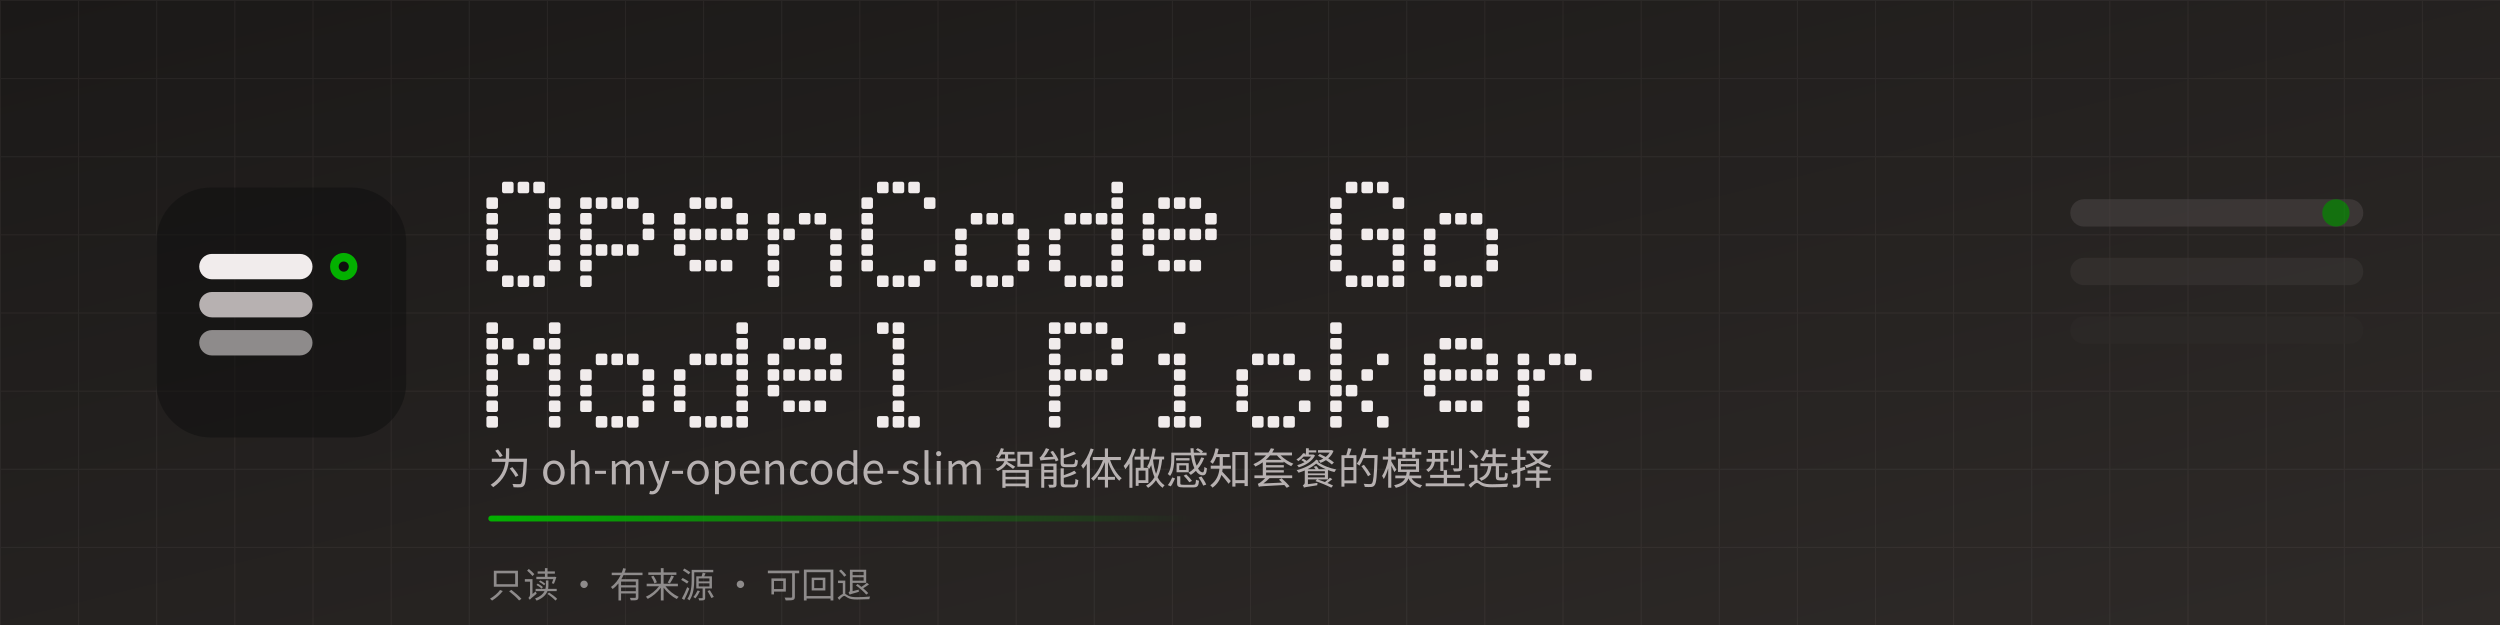
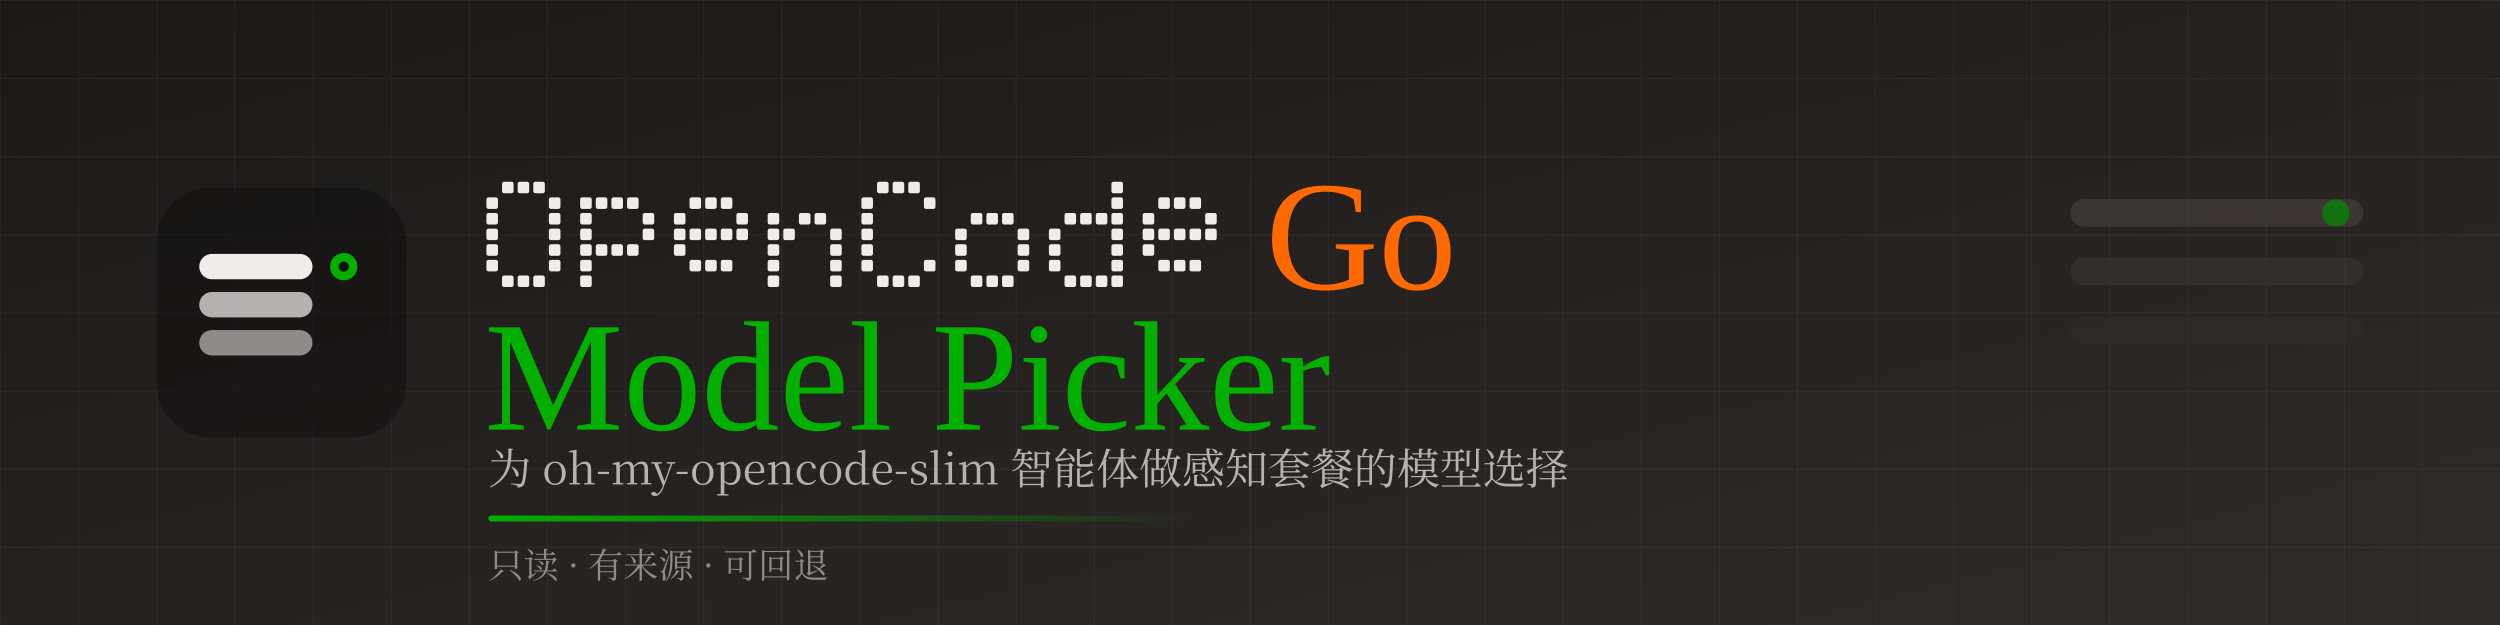
<svg xmlns="http://www.w3.org/2000/svg" width="1280" height="320" viewBox="0 0 1280 320" role="img" aria-label="OpenCode Go Model Picker banner">
  <defs>
    <linearGradient id="bg" x1="0" y1="0" x2="1" y2="1">
      <stop offset="0" stop-color="#1B1918" />
      <stop offset="1" stop-color="#2E2A28" />
    </linearGradient>
    <pattern id="grid" width="40" height="40" patternUnits="userSpaceOnUse">
      <path d="M40 0H0V40" fill="none" stroke="#F1ECEC" stroke-opacity="0.05" />
    </pattern>
    <linearGradient id="accent" x1="0" y1="0" x2="1" y2="0">
      <stop offset="0" stop-color="#03B000" />
      <stop offset="1" stop-color="#03B000" stop-opacity="0" />
    </linearGradient>
  </defs>
  <rect width="1280" height="320" fill="url(#bg)" />
  <rect width="1280" height="320" fill="url(#grid)" />
  <g transform="translate(80,96)">
    <rect x="0" y="0" width="128" height="128" rx="28" fill="#0F0E0E" fill-opacity="0.5" />
    <rect x="22" y="34" width="58" height="13" rx="6.5" fill="#F1ECEC" />
    <rect x="22" y="53.5" width="58" height="13" rx="6.5" fill="#B7B1B1" />
    <rect x="22" y="73" width="58" height="13" rx="6.5" fill="#8E8B8B" />
    <circle cx="96" cy="40.5" r="7" fill="#03B000" />
    <circle cx="96" cy="40.5" r="2.6" fill="#0F0E0E" />
  </g>
  <rect x="257.04" y="93.04" width="5.92" height="5.92" rx="1.07" fill="#F1ECEC" />
  <rect x="265.04" y="93.04" width="5.92" height="5.92" rx="1.07" fill="#F1ECEC" />
  <rect x="273.04" y="93.04" width="5.92" height="5.92" rx="1.07" fill="#F1ECEC" />
  <rect x="249.04" y="101.04" width="5.92" height="5.92" rx="1.07" fill="#F1ECEC" />
  <rect x="281.04" y="101.04" width="5.92" height="5.92" rx="1.07" fill="#F1ECEC" />
  <rect x="249.04" y="109.04" width="5.92" height="5.92" rx="1.07" fill="#F1ECEC" />
  <rect x="281.04" y="109.04" width="5.92" height="5.92" rx="1.07" fill="#F1ECEC" />
  <rect x="249.04" y="117.04" width="5.92" height="5.92" rx="1.07" fill="#F1ECEC" />
  <rect x="281.04" y="117.04" width="5.92" height="5.92" rx="1.07" fill="#F1ECEC" />
  <rect x="249.04" y="125.04" width="5.92" height="5.92" rx="1.07" fill="#F1ECEC" />
  <rect x="281.04" y="125.04" width="5.92" height="5.92" rx="1.07" fill="#F1ECEC" />
  <rect x="249.04" y="133.04" width="5.92" height="5.92" rx="1.07" fill="#F1ECEC" />
  <rect x="281.04" y="133.04" width="5.92" height="5.92" rx="1.07" fill="#F1ECEC" />
  <rect x="257.04" y="141.04" width="5.92" height="5.92" rx="1.07" fill="#F1ECEC" />
  <rect x="265.04" y="141.04" width="5.92" height="5.92" rx="1.07" fill="#F1ECEC" />
  <rect x="273.04" y="141.04" width="5.92" height="5.92" rx="1.07" fill="#F1ECEC" />
  <rect x="297.04" y="101.04" width="5.92" height="5.92" rx="1.07" fill="#F1ECEC" />
  <rect x="305.04" y="101.04" width="5.92" height="5.92" rx="1.07" fill="#F1ECEC" />
  <rect x="313.04" y="101.04" width="5.92" height="5.92" rx="1.07" fill="#F1ECEC" />
  <rect x="321.04" y="101.04" width="5.92" height="5.92" rx="1.07" fill="#F1ECEC" />
  <rect x="297.04" y="109.04" width="5.92" height="5.92" rx="1.07" fill="#F1ECEC" />
  <rect x="329.04" y="109.04" width="5.92" height="5.92" rx="1.07" fill="#F1ECEC" />
  <rect x="297.04" y="117.04" width="5.92" height="5.92" rx="1.07" fill="#F1ECEC" />
  <rect x="329.04" y="117.04" width="5.92" height="5.92" rx="1.07" fill="#F1ECEC" />
  <rect x="297.04" y="125.04" width="5.92" height="5.92" rx="1.07" fill="#F1ECEC" />
  <rect x="305.04" y="125.04" width="5.92" height="5.92" rx="1.07" fill="#F1ECEC" />
  <rect x="313.04" y="125.04" width="5.92" height="5.92" rx="1.07" fill="#F1ECEC" />
  <rect x="321.04" y="125.04" width="5.92" height="5.92" rx="1.07" fill="#F1ECEC" />
  <rect x="297.04" y="133.04" width="5.92" height="5.92" rx="1.07" fill="#F1ECEC" />
  <rect x="297.04" y="141.04" width="5.92" height="5.92" rx="1.07" fill="#F1ECEC" />
  <rect x="353.04" y="101.04" width="5.92" height="5.92" rx="1.07" fill="#F1ECEC" />
  <rect x="361.04" y="101.04" width="5.92" height="5.92" rx="1.07" fill="#F1ECEC" />
  <rect x="369.04" y="101.04" width="5.92" height="5.92" rx="1.07" fill="#F1ECEC" />
  <rect x="345.04" y="109.04" width="5.92" height="5.92" rx="1.07" fill="#F1ECEC" />
  <rect x="377.04" y="109.04" width="5.92" height="5.92" rx="1.07" fill="#F1ECEC" />
  <rect x="345.04" y="117.04" width="5.92" height="5.92" rx="1.07" fill="#F1ECEC" />
  <rect x="353.04" y="117.04" width="5.92" height="5.92" rx="1.07" fill="#F1ECEC" />
  <rect x="361.04" y="117.04" width="5.92" height="5.92" rx="1.07" fill="#F1ECEC" />
  <rect x="369.04" y="117.04" width="5.92" height="5.92" rx="1.07" fill="#F1ECEC" />
  <rect x="377.04" y="117.04" width="5.92" height="5.92" rx="1.07" fill="#F1ECEC" />
  <rect x="345.04" y="125.04" width="5.92" height="5.92" rx="1.07" fill="#F1ECEC" />
  <rect x="353.04" y="133.04" width="5.92" height="5.92" rx="1.07" fill="#F1ECEC" />
  <rect x="361.04" y="133.04" width="5.92" height="5.92" rx="1.07" fill="#F1ECEC" />
  <rect x="369.04" y="133.04" width="5.92" height="5.92" rx="1.07" fill="#F1ECEC" />
  <rect x="393.04" y="109.04" width="5.92" height="5.92" rx="1.07" fill="#F1ECEC" />
  <rect x="409.04" y="109.04" width="5.92" height="5.92" rx="1.07" fill="#F1ECEC" />
  <rect x="417.04" y="109.04" width="5.92" height="5.92" rx="1.07" fill="#F1ECEC" />
  <rect x="393.04" y="117.04" width="5.92" height="5.92" rx="1.07" fill="#F1ECEC" />
  <rect x="401.04" y="117.04" width="5.92" height="5.92" rx="1.07" fill="#F1ECEC" />
  <rect x="425.04" y="117.04" width="5.92" height="5.92" rx="1.07" fill="#F1ECEC" />
  <rect x="393.04" y="125.04" width="5.92" height="5.92" rx="1.07" fill="#F1ECEC" />
  <rect x="425.04" y="125.04" width="5.92" height="5.92" rx="1.07" fill="#F1ECEC" />
  <rect x="393.04" y="133.04" width="5.92" height="5.92" rx="1.07" fill="#F1ECEC" />
  <rect x="425.04" y="133.04" width="5.92" height="5.92" rx="1.07" fill="#F1ECEC" />
  <rect x="393.04" y="141.04" width="5.92" height="5.92" rx="1.07" fill="#F1ECEC" />
  <rect x="425.04" y="141.04" width="5.92" height="5.92" rx="1.07" fill="#F1ECEC" />
  <rect x="449.04" y="93.04" width="5.92" height="5.92" rx="1.07" fill="#F1ECEC" />
  <rect x="457.04" y="93.04" width="5.92" height="5.92" rx="1.07" fill="#F1ECEC" />
  <rect x="465.04" y="93.04" width="5.92" height="5.92" rx="1.07" fill="#F1ECEC" />
  <rect x="441.04" y="101.04" width="5.92" height="5.92" rx="1.07" fill="#F1ECEC" />
  <rect x="473.04" y="101.04" width="5.92" height="5.92" rx="1.07" fill="#F1ECEC" />
  <rect x="441.04" y="109.04" width="5.92" height="5.92" rx="1.07" fill="#F1ECEC" />
  <rect x="441.04" y="117.04" width="5.92" height="5.92" rx="1.07" fill="#F1ECEC" />
  <rect x="441.04" y="125.04" width="5.92" height="5.92" rx="1.07" fill="#F1ECEC" />
  <rect x="441.04" y="133.04" width="5.92" height="5.92" rx="1.07" fill="#F1ECEC" />
  <rect x="473.04" y="133.04" width="5.92" height="5.92" rx="1.07" fill="#F1ECEC" />
  <rect x="449.04" y="141.04" width="5.92" height="5.92" rx="1.07" fill="#F1ECEC" />
  <rect x="457.04" y="141.04" width="5.92" height="5.92" rx="1.07" fill="#F1ECEC" />
  <rect x="465.04" y="141.04" width="5.92" height="5.92" rx="1.07" fill="#F1ECEC" />
  <rect x="497.04" y="109.04" width="5.92" height="5.92" rx="1.07" fill="#F1ECEC" />
  <rect x="505.04" y="109.04" width="5.92" height="5.92" rx="1.07" fill="#F1ECEC" />
  <rect x="513.04" y="109.04" width="5.92" height="5.92" rx="1.07" fill="#F1ECEC" />
  <rect x="489.04" y="117.04" width="5.92" height="5.92" rx="1.07" fill="#F1ECEC" />
  <rect x="521.04" y="117.04" width="5.92" height="5.92" rx="1.07" fill="#F1ECEC" />
  <rect x="489.04" y="125.04" width="5.92" height="5.92" rx="1.07" fill="#F1ECEC" />
  <rect x="521.04" y="125.04" width="5.92" height="5.92" rx="1.07" fill="#F1ECEC" />
  <rect x="489.04" y="133.04" width="5.92" height="5.92" rx="1.07" fill="#F1ECEC" />
  <rect x="521.04" y="133.04" width="5.92" height="5.92" rx="1.07" fill="#F1ECEC" />
  <rect x="497.04" y="141.04" width="5.92" height="5.92" rx="1.07" fill="#F1ECEC" />
  <rect x="505.04" y="141.04" width="5.92" height="5.92" rx="1.07" fill="#F1ECEC" />
  <rect x="513.04" y="141.04" width="5.92" height="5.92" rx="1.07" fill="#F1ECEC" />
  <rect x="569.04" y="93.04" width="5.92" height="5.92" rx="1.07" fill="#F1ECEC" />
  <rect x="569.04" y="101.04" width="5.92" height="5.92" rx="1.07" fill="#F1ECEC" />
  <rect x="545.04" y="109.04" width="5.92" height="5.92" rx="1.07" fill="#F1ECEC" />
  <rect x="553.04" y="109.04" width="5.92" height="5.92" rx="1.07" fill="#F1ECEC" />
  <rect x="561.04" y="109.04" width="5.92" height="5.92" rx="1.07" fill="#F1ECEC" />
  <rect x="569.04" y="109.04" width="5.92" height="5.92" rx="1.07" fill="#F1ECEC" />
  <rect x="537.04" y="117.04" width="5.92" height="5.92" rx="1.07" fill="#F1ECEC" />
  <rect x="569.04" y="117.04" width="5.92" height="5.92" rx="1.07" fill="#F1ECEC" />
  <rect x="537.04" y="125.04" width="5.92" height="5.92" rx="1.07" fill="#F1ECEC" />
  <rect x="569.04" y="125.04" width="5.92" height="5.92" rx="1.07" fill="#F1ECEC" />
  <rect x="537.04" y="133.04" width="5.92" height="5.92" rx="1.07" fill="#F1ECEC" />
  <rect x="569.04" y="133.04" width="5.92" height="5.92" rx="1.07" fill="#F1ECEC" />
  <rect x="545.04" y="141.04" width="5.92" height="5.92" rx="1.07" fill="#F1ECEC" />
  <rect x="553.04" y="141.04" width="5.92" height="5.92" rx="1.07" fill="#F1ECEC" />
  <rect x="561.04" y="141.04" width="5.92" height="5.92" rx="1.07" fill="#F1ECEC" />
  <rect x="569.04" y="141.04" width="5.92" height="5.92" rx="1.07" fill="#F1ECEC" />
  <rect x="593.04" y="101.04" width="5.92" height="5.92" rx="1.07" fill="#F1ECEC" />
  <rect x="601.04" y="101.04" width="5.92" height="5.92" rx="1.07" fill="#F1ECEC" />
  <rect x="609.04" y="101.04" width="5.92" height="5.92" rx="1.07" fill="#F1ECEC" />
  <rect x="585.04" y="109.04" width="5.92" height="5.92" rx="1.07" fill="#F1ECEC" />
  <rect x="617.04" y="109.04" width="5.92" height="5.92" rx="1.07" fill="#F1ECEC" />
  <rect x="585.04" y="117.04" width="5.92" height="5.92" rx="1.07" fill="#F1ECEC" />
  <rect x="593.04" y="117.04" width="5.92" height="5.92" rx="1.07" fill="#F1ECEC" />
  <rect x="601.04" y="117.04" width="5.92" height="5.92" rx="1.07" fill="#F1ECEC" />
  <rect x="609.04" y="117.04" width="5.92" height="5.92" rx="1.07" fill="#F1ECEC" />
  <rect x="617.04" y="117.04" width="5.92" height="5.92" rx="1.07" fill="#F1ECEC" />
  <rect x="585.04" y="125.04" width="5.92" height="5.92" rx="1.07" fill="#F1ECEC" />
  <rect x="593.04" y="133.04" width="5.92" height="5.92" rx="1.07" fill="#F1ECEC" />
  <rect x="601.04" y="133.04" width="5.92" height="5.92" rx="1.07" fill="#F1ECEC" />
  <rect x="609.04" y="133.04" width="5.92" height="5.92" rx="1.07" fill="#F1ECEC" />
-   <rect x="689.04" y="93.04" width="5.92" height="5.92" rx="1.07" fill="#F1ECEC" />
-   <rect x="697.04" y="93.04" width="5.92" height="5.92" rx="1.07" fill="#F1ECEC" />
-   <rect x="705.04" y="93.04" width="5.92" height="5.92" rx="1.07" fill="#F1ECEC" />
-   <rect x="681.04" y="101.04" width="5.92" height="5.92" rx="1.07" fill="#F1ECEC" />
-   <rect x="713.04" y="101.04" width="5.92" height="5.92" rx="1.07" fill="#F1ECEC" />
-   <rect x="681.04" y="109.04" width="5.92" height="5.92" rx="1.07" fill="#F1ECEC" />
-   <rect x="681.04" y="117.04" width="5.92" height="5.92" rx="1.07" fill="#F1ECEC" />
-   <rect x="697.04" y="117.04" width="5.92" height="5.92" rx="1.07" fill="#F1ECEC" />
-   <rect x="705.04" y="117.04" width="5.92" height="5.92" rx="1.07" fill="#F1ECEC" />
-   <rect x="713.04" y="117.04" width="5.92" height="5.92" rx="1.07" fill="#F1ECEC" />
-   <rect x="681.04" y="125.04" width="5.92" height="5.92" rx="1.07" fill="#F1ECEC" />
-   <rect x="713.04" y="125.04" width="5.92" height="5.92" rx="1.07" fill="#F1ECEC" />
-   <rect x="681.04" y="133.04" width="5.92" height="5.92" rx="1.07" fill="#F1ECEC" />
-   <rect x="713.04" y="133.04" width="5.92" height="5.92" rx="1.07" fill="#F1ECEC" />
-   <rect x="689.04" y="141.04" width="5.92" height="5.92" rx="1.07" fill="#F1ECEC" />
-   <rect x="697.04" y="141.04" width="5.92" height="5.92" rx="1.07" fill="#F1ECEC" />
-   <rect x="705.04" y="141.04" width="5.92" height="5.92" rx="1.07" fill="#F1ECEC" />
-   <rect x="713.04" y="141.04" width="5.92" height="5.92" rx="1.07" fill="#F1ECEC" />
-   <rect x="737.04" y="109.04" width="5.92" height="5.92" rx="1.07" fill="#F1ECEC" />
-   <rect x="745.04" y="109.04" width="5.92" height="5.92" rx="1.07" fill="#F1ECEC" />
-   <rect x="753.04" y="109.04" width="5.92" height="5.92" rx="1.07" fill="#F1ECEC" />
-   <rect x="729.04" y="117.04" width="5.92" height="5.92" rx="1.07" fill="#F1ECEC" />
-   <rect x="761.04" y="117.04" width="5.92" height="5.92" rx="1.07" fill="#F1ECEC" />
-   <rect x="729.04" y="125.04" width="5.92" height="5.92" rx="1.07" fill="#F1ECEC" />
-   <rect x="761.04" y="125.04" width="5.92" height="5.92" rx="1.07" fill="#F1ECEC" />
-   <rect x="729.04" y="133.04" width="5.92" height="5.92" rx="1.07" fill="#F1ECEC" />
-   <rect x="761.04" y="133.04" width="5.92" height="5.92" rx="1.07" fill="#F1ECEC" />
-   <rect x="737.04" y="141.04" width="5.92" height="5.92" rx="1.07" fill="#F1ECEC" />
-   <rect x="745.04" y="141.04" width="5.92" height="5.92" rx="1.07" fill="#F1ECEC" />
-   <rect x="753.04" y="141.04" width="5.92" height="5.92" rx="1.07" fill="#F1ECEC" />
-   <rect x="249.04" y="165.04" width="5.92" height="5.92" rx="1.07" fill="#F1ECEC" />
-   <rect x="281.04" y="165.04" width="5.92" height="5.92" rx="1.07" fill="#F1ECEC" />
-   <rect x="249.04" y="173.04" width="5.92" height="5.92" rx="1.07" fill="#F1ECEC" />
-   <rect x="257.04" y="173.04" width="5.92" height="5.92" rx="1.07" fill="#F1ECEC" />
-   <rect x="273.04" y="173.04" width="5.92" height="5.92" rx="1.07" fill="#F1ECEC" />
-   <rect x="281.04" y="173.04" width="5.92" height="5.92" rx="1.07" fill="#F1ECEC" />
-   <rect x="249.04" y="181.04" width="5.92" height="5.92" rx="1.07" fill="#F1ECEC" />
-   <rect x="265.04" y="181.04" width="5.92" height="5.92" rx="1.07" fill="#F1ECEC" />
-   <rect x="281.04" y="181.04" width="5.92" height="5.92" rx="1.07" fill="#F1ECEC" />
-   <rect x="249.04" y="189.04" width="5.92" height="5.92" rx="1.07" fill="#F1ECEC" />
-   <rect x="281.04" y="189.04" width="5.92" height="5.92" rx="1.07" fill="#F1ECEC" />
-   <rect x="249.04" y="197.04" width="5.92" height="5.92" rx="1.07" fill="#F1ECEC" />
-   <rect x="281.04" y="197.04" width="5.92" height="5.92" rx="1.07" fill="#F1ECEC" />
-   <rect x="249.04" y="205.04" width="5.92" height="5.92" rx="1.07" fill="#F1ECEC" />
-   <rect x="281.04" y="205.04" width="5.92" height="5.92" rx="1.07" fill="#F1ECEC" />
-   <rect x="249.04" y="213.04" width="5.92" height="5.92" rx="1.07" fill="#F1ECEC" />
-   <rect x="281.04" y="213.04" width="5.92" height="5.92" rx="1.07" fill="#F1ECEC" />
-   <rect x="305.04" y="181.04" width="5.92" height="5.92" rx="1.07" fill="#F1ECEC" />
-   <rect x="313.04" y="181.04" width="5.92" height="5.92" rx="1.07" fill="#F1ECEC" />
-   <rect x="321.04" y="181.04" width="5.92" height="5.92" rx="1.07" fill="#F1ECEC" />
-   <rect x="297.04" y="189.04" width="5.92" height="5.92" rx="1.07" fill="#F1ECEC" />
-   <rect x="329.04" y="189.04" width="5.92" height="5.92" rx="1.07" fill="#F1ECEC" />
-   <rect x="297.04" y="197.04" width="5.92" height="5.92" rx="1.07" fill="#F1ECEC" />
-   <rect x="329.04" y="197.04" width="5.92" height="5.92" rx="1.07" fill="#F1ECEC" />
-   <rect x="297.04" y="205.04" width="5.92" height="5.92" rx="1.07" fill="#F1ECEC" />
-   <rect x="329.04" y="205.04" width="5.92" height="5.92" rx="1.07" fill="#F1ECEC" />
-   <rect x="305.04" y="213.04" width="5.92" height="5.92" rx="1.07" fill="#F1ECEC" />
-   <rect x="313.04" y="213.04" width="5.92" height="5.92" rx="1.07" fill="#F1ECEC" />
-   <rect x="321.04" y="213.04" width="5.92" height="5.92" rx="1.07" fill="#F1ECEC" />
-   <rect x="377.04" y="165.04" width="5.92" height="5.92" rx="1.07" fill="#F1ECEC" />
-   <rect x="377.04" y="173.04" width="5.92" height="5.92" rx="1.07" fill="#F1ECEC" />
-   <rect x="353.04" y="181.04" width="5.92" height="5.92" rx="1.07" fill="#F1ECEC" />
-   <rect x="361.04" y="181.04" width="5.92" height="5.92" rx="1.07" fill="#F1ECEC" />
-   <rect x="369.04" y="181.04" width="5.92" height="5.92" rx="1.07" fill="#F1ECEC" />
-   <rect x="377.04" y="181.04" width="5.92" height="5.92" rx="1.07" fill="#F1ECEC" />
-   <rect x="345.04" y="189.04" width="5.92" height="5.92" rx="1.07" fill="#F1ECEC" />
-   <rect x="377.04" y="189.04" width="5.92" height="5.92" rx="1.07" fill="#F1ECEC" />
-   <rect x="345.04" y="197.04" width="5.92" height="5.92" rx="1.07" fill="#F1ECEC" />
-   <rect x="377.04" y="197.04" width="5.92" height="5.92" rx="1.07" fill="#F1ECEC" />
-   <rect x="345.04" y="205.04" width="5.92" height="5.92" rx="1.07" fill="#F1ECEC" />
-   <rect x="377.04" y="205.04" width="5.92" height="5.92" rx="1.07" fill="#F1ECEC" />
-   <rect x="353.04" y="213.04" width="5.92" height="5.92" rx="1.07" fill="#F1ECEC" />
-   <rect x="361.04" y="213.04" width="5.92" height="5.92" rx="1.07" fill="#F1ECEC" />
-   <rect x="369.04" y="213.04" width="5.92" height="5.92" rx="1.07" fill="#F1ECEC" />
-   <rect x="377.04" y="213.04" width="5.92" height="5.92" rx="1.07" fill="#F1ECEC" />
-   <rect x="401.04" y="173.04" width="5.92" height="5.92" rx="1.07" fill="#F1ECEC" />
-   <rect x="409.04" y="173.04" width="5.92" height="5.92" rx="1.07" fill="#F1ECEC" />
-   <rect x="417.04" y="173.04" width="5.92" height="5.92" rx="1.07" fill="#F1ECEC" />
-   <rect x="393.04" y="181.04" width="5.92" height="5.92" rx="1.07" fill="#F1ECEC" />
-   <rect x="425.04" y="181.04" width="5.92" height="5.92" rx="1.07" fill="#F1ECEC" />
-   <rect x="393.04" y="189.04" width="5.92" height="5.92" rx="1.07" fill="#F1ECEC" />
-   <rect x="401.04" y="189.04" width="5.92" height="5.92" rx="1.07" fill="#F1ECEC" />
-   <rect x="409.04" y="189.04" width="5.92" height="5.92" rx="1.07" fill="#F1ECEC" />
-   <rect x="417.04" y="189.04" width="5.92" height="5.92" rx="1.07" fill="#F1ECEC" />
-   <rect x="425.04" y="189.04" width="5.92" height="5.92" rx="1.07" fill="#F1ECEC" />
-   <rect x="393.04" y="197.04" width="5.92" height="5.92" rx="1.07" fill="#F1ECEC" />
-   <rect x="401.04" y="205.04" width="5.92" height="5.92" rx="1.07" fill="#F1ECEC" />
-   <rect x="409.04" y="205.04" width="5.92" height="5.92" rx="1.07" fill="#F1ECEC" />
-   <rect x="417.04" y="205.04" width="5.92" height="5.92" rx="1.07" fill="#F1ECEC" />
-   <rect x="449.04" y="165.04" width="5.92" height="5.92" rx="1.07" fill="#F1ECEC" />
-   <rect x="457.04" y="165.04" width="5.92" height="5.92" rx="1.07" fill="#F1ECEC" />
-   <rect x="457.04" y="173.04" width="5.92" height="5.92" rx="1.07" fill="#F1ECEC" />
-   <rect x="457.04" y="181.04" width="5.92" height="5.92" rx="1.07" fill="#F1ECEC" />
-   <rect x="457.04" y="189.04" width="5.92" height="5.92" rx="1.07" fill="#F1ECEC" />
-   <rect x="457.04" y="197.04" width="5.92" height="5.92" rx="1.07" fill="#F1ECEC" />
-   <rect x="457.04" y="205.04" width="5.92" height="5.92" rx="1.07" fill="#F1ECEC" />
-   <rect x="449.04" y="213.04" width="5.92" height="5.92" rx="1.07" fill="#F1ECEC" />
-   <rect x="457.04" y="213.04" width="5.92" height="5.92" rx="1.07" fill="#F1ECEC" />
-   <rect x="465.04" y="213.04" width="5.92" height="5.92" rx="1.07" fill="#F1ECEC" />
-   <rect x="537.04" y="165.04" width="5.92" height="5.92" rx="1.07" fill="#F1ECEC" />
-   <rect x="545.04" y="165.04" width="5.92" height="5.92" rx="1.07" fill="#F1ECEC" />
-   <rect x="553.04" y="165.04" width="5.92" height="5.92" rx="1.07" fill="#F1ECEC" />
-   <rect x="561.04" y="165.04" width="5.92" height="5.92" rx="1.07" fill="#F1ECEC" />
-   <rect x="537.04" y="173.04" width="5.92" height="5.92" rx="1.07" fill="#F1ECEC" />
-   <rect x="569.04" y="173.04" width="5.92" height="5.92" rx="1.07" fill="#F1ECEC" />
-   <rect x="537.04" y="181.04" width="5.92" height="5.92" rx="1.07" fill="#F1ECEC" />
-   <rect x="569.04" y="181.04" width="5.92" height="5.92" rx="1.07" fill="#F1ECEC" />
-   <rect x="537.04" y="189.04" width="5.92" height="5.92" rx="1.07" fill="#F1ECEC" />
-   <rect x="545.04" y="189.04" width="5.92" height="5.92" rx="1.07" fill="#F1ECEC" />
-   <rect x="553.04" y="189.04" width="5.92" height="5.92" rx="1.07" fill="#F1ECEC" />
-   <rect x="561.04" y="189.04" width="5.92" height="5.92" rx="1.07" fill="#F1ECEC" />
-   <rect x="537.04" y="197.04" width="5.92" height="5.92" rx="1.07" fill="#F1ECEC" />
-   <rect x="537.04" y="205.04" width="5.92" height="5.92" rx="1.07" fill="#F1ECEC" />
-   <rect x="537.04" y="213.04" width="5.92" height="5.92" rx="1.07" fill="#F1ECEC" />
-   <rect x="601.04" y="165.04" width="5.92" height="5.92" rx="1.07" fill="#F1ECEC" />
-   <rect x="593.04" y="181.04" width="5.92" height="5.92" rx="1.07" fill="#F1ECEC" />
-   <rect x="601.04" y="181.04" width="5.92" height="5.92" rx="1.07" fill="#F1ECEC" />
-   <rect x="601.04" y="189.04" width="5.92" height="5.92" rx="1.07" fill="#F1ECEC" />
-   <rect x="601.04" y="197.04" width="5.92" height="5.92" rx="1.07" fill="#F1ECEC" />
-   <rect x="601.04" y="205.04" width="5.92" height="5.92" rx="1.07" fill="#F1ECEC" />
-   <rect x="593.04" y="213.04" width="5.92" height="5.92" rx="1.07" fill="#F1ECEC" />
-   <rect x="601.04" y="213.04" width="5.92" height="5.92" rx="1.07" fill="#F1ECEC" />
-   <rect x="609.04" y="213.04" width="5.92" height="5.92" rx="1.07" fill="#F1ECEC" />
-   <rect x="641.04" y="181.04" width="5.92" height="5.92" rx="1.07" fill="#F1ECEC" />
-   <rect x="649.04" y="181.04" width="5.92" height="5.92" rx="1.07" fill="#F1ECEC" />
-   <rect x="657.04" y="181.04" width="5.92" height="5.92" rx="1.07" fill="#F1ECEC" />
-   <rect x="633.04" y="189.04" width="5.92" height="5.92" rx="1.07" fill="#F1ECEC" />
-   <rect x="665.04" y="189.04" width="5.92" height="5.92" rx="1.07" fill="#F1ECEC" />
-   <rect x="633.04" y="197.04" width="5.92" height="5.92" rx="1.07" fill="#F1ECEC" />
-   <rect x="633.04" y="205.04" width="5.92" height="5.92" rx="1.07" fill="#F1ECEC" />
-   <rect x="665.04" y="205.04" width="5.92" height="5.92" rx="1.07" fill="#F1ECEC" />
-   <rect x="641.04" y="213.04" width="5.92" height="5.92" rx="1.07" fill="#F1ECEC" />
-   <rect x="649.04" y="213.04" width="5.92" height="5.92" rx="1.07" fill="#F1ECEC" />
-   <rect x="657.04" y="213.04" width="5.92" height="5.92" rx="1.07" fill="#F1ECEC" />
-   <rect x="681.04" y="165.04" width="5.92" height="5.92" rx="1.07" fill="#F1ECEC" />
-   <rect x="681.04" y="173.04" width="5.92" height="5.92" rx="1.07" fill="#F1ECEC" />
-   <rect x="681.04" y="181.04" width="5.92" height="5.92" rx="1.07" fill="#F1ECEC" />
-   <rect x="705.04" y="181.04" width="5.92" height="5.92" rx="1.07" fill="#F1ECEC" />
-   <rect x="681.04" y="189.04" width="5.92" height="5.92" rx="1.07" fill="#F1ECEC" />
-   <rect x="697.04" y="189.04" width="5.92" height="5.92" rx="1.07" fill="#F1ECEC" />
-   <rect x="681.04" y="197.04" width="5.92" height="5.92" rx="1.07" fill="#F1ECEC" />
-   <rect x="689.04" y="197.04" width="5.92" height="5.92" rx="1.07" fill="#F1ECEC" />
-   <rect x="681.04" y="205.04" width="5.92" height="5.92" rx="1.07" fill="#F1ECEC" />
-   <rect x="697.04" y="205.04" width="5.92" height="5.92" rx="1.07" fill="#F1ECEC" />
-   <rect x="681.04" y="213.04" width="5.92" height="5.92" rx="1.07" fill="#F1ECEC" />
-   <rect x="705.04" y="213.04" width="5.92" height="5.92" rx="1.07" fill="#F1ECEC" />
-   <rect x="737.04" y="173.04" width="5.92" height="5.92" rx="1.07" fill="#F1ECEC" />
-   <rect x="745.04" y="173.04" width="5.92" height="5.92" rx="1.07" fill="#F1ECEC" />
-   <rect x="753.04" y="173.04" width="5.92" height="5.92" rx="1.07" fill="#F1ECEC" />
-   <rect x="729.04" y="181.04" width="5.92" height="5.92" rx="1.07" fill="#F1ECEC" />
-   <rect x="761.04" y="181.04" width="5.92" height="5.92" rx="1.07" fill="#F1ECEC" />
-   <rect x="729.04" y="189.04" width="5.92" height="5.92" rx="1.07" fill="#F1ECEC" />
-   <rect x="737.04" y="189.04" width="5.92" height="5.92" rx="1.07" fill="#F1ECEC" />
-   <rect x="745.04" y="189.04" width="5.92" height="5.92" rx="1.07" fill="#F1ECEC" />
-   <rect x="753.04" y="189.04" width="5.92" height="5.92" rx="1.07" fill="#F1ECEC" />
-   <rect x="761.04" y="189.04" width="5.92" height="5.92" rx="1.07" fill="#F1ECEC" />
-   <rect x="729.04" y="197.04" width="5.92" height="5.92" rx="1.07" fill="#F1ECEC" />
-   <rect x="737.04" y="205.04" width="5.92" height="5.92" rx="1.07" fill="#F1ECEC" />
-   <rect x="745.04" y="205.04" width="5.92" height="5.92" rx="1.07" fill="#F1ECEC" />
-   <rect x="753.04" y="205.04" width="5.92" height="5.92" rx="1.07" fill="#F1ECEC" />
-   <rect x="777.04" y="181.04" width="5.92" height="5.92" rx="1.07" fill="#F1ECEC" />
-   <rect x="793.04" y="181.04" width="5.92" height="5.92" rx="1.07" fill="#F1ECEC" />
-   <rect x="801.04" y="181.04" width="5.92" height="5.92" rx="1.07" fill="#F1ECEC" />
-   <rect x="777.04" y="189.04" width="5.92" height="5.92" rx="1.07" fill="#F1ECEC" />
-   <rect x="785.04" y="189.04" width="5.92" height="5.92" rx="1.07" fill="#F1ECEC" />
-   <rect x="809.04" y="189.04" width="5.92" height="5.92" rx="1.07" fill="#F1ECEC" />
-   <rect x="777.04" y="197.04" width="5.92" height="5.92" rx="1.07" fill="#F1ECEC" />
-   <rect x="777.04" y="205.04" width="5.92" height="5.92" rx="1.07" fill="#F1ECEC" />
-   <rect x="777.04" y="213.04" width="5.92" height="5.92" rx="1.07" fill="#F1ECEC" />
-   <text x="250" y="248" font-family="'Microsoft YaHei', 'PingFang SC', 'Noto Sans CJK SC', 'Source Han Sans SC', sans-serif" font-size="22" fill="#B7B1B1">为 oh-my-opencode-slim 智能体做感知套餐的模型选择</text>
+   <text x="648" y="148" font-family="Georgia, 'Times New Roman', 'Nimbus Roman', 'Liberation Serif', serif" font-size="80" fill="#FF6900">Go</text>
+   <text x="248" y="220" font-family="Georgia, 'Times New Roman', 'Nimbus Roman', 'Liberation Serif', serif" font-size="80" fill="#03B000">Model Picker</text>
+   <text x="250" y="248" font-family="'Songti SC', SimSun, STSong, 'Noto Serif CJK SC', 'Source Han Serif SC', Georgia, serif" font-size="22" fill="#B7B1B1">为 oh-my-opencode-slim 智能体做感知套餐的模型选择</text>
  <rect x="250" y="264" width="360" height="3" rx="1.5" fill="url(#accent)" />
-   <text x="250" y="306" font-family="'Microsoft YaHei', 'PingFang SC', 'Noto Sans CJK SC', sans-serif" font-size="18" fill="#8E8B8B">只读 · 有来源 · 可回退</text>
+   <text x="250" y="296" font-family="'Songti SC', SimSun, STSong, 'Noto Serif CJK SC', 'Source Han Serif SC', Georgia, serif" font-size="18" fill="#8E8B8B">只读 · 有来源 · 可回退</text>
  <g opacity="0.55">
    <rect x="1060" y="102" width="150" height="14" rx="7" fill="#4B4646" />
    <rect x="1060" y="132" width="150" height="14" rx="7" fill="#3A3634" />
    <rect x="1060" y="162" width="150" height="14" rx="7" fill="#2E2A28" />
    <circle cx="1196" cy="109" r="7" fill="#03B000" />
  </g>
</svg>
